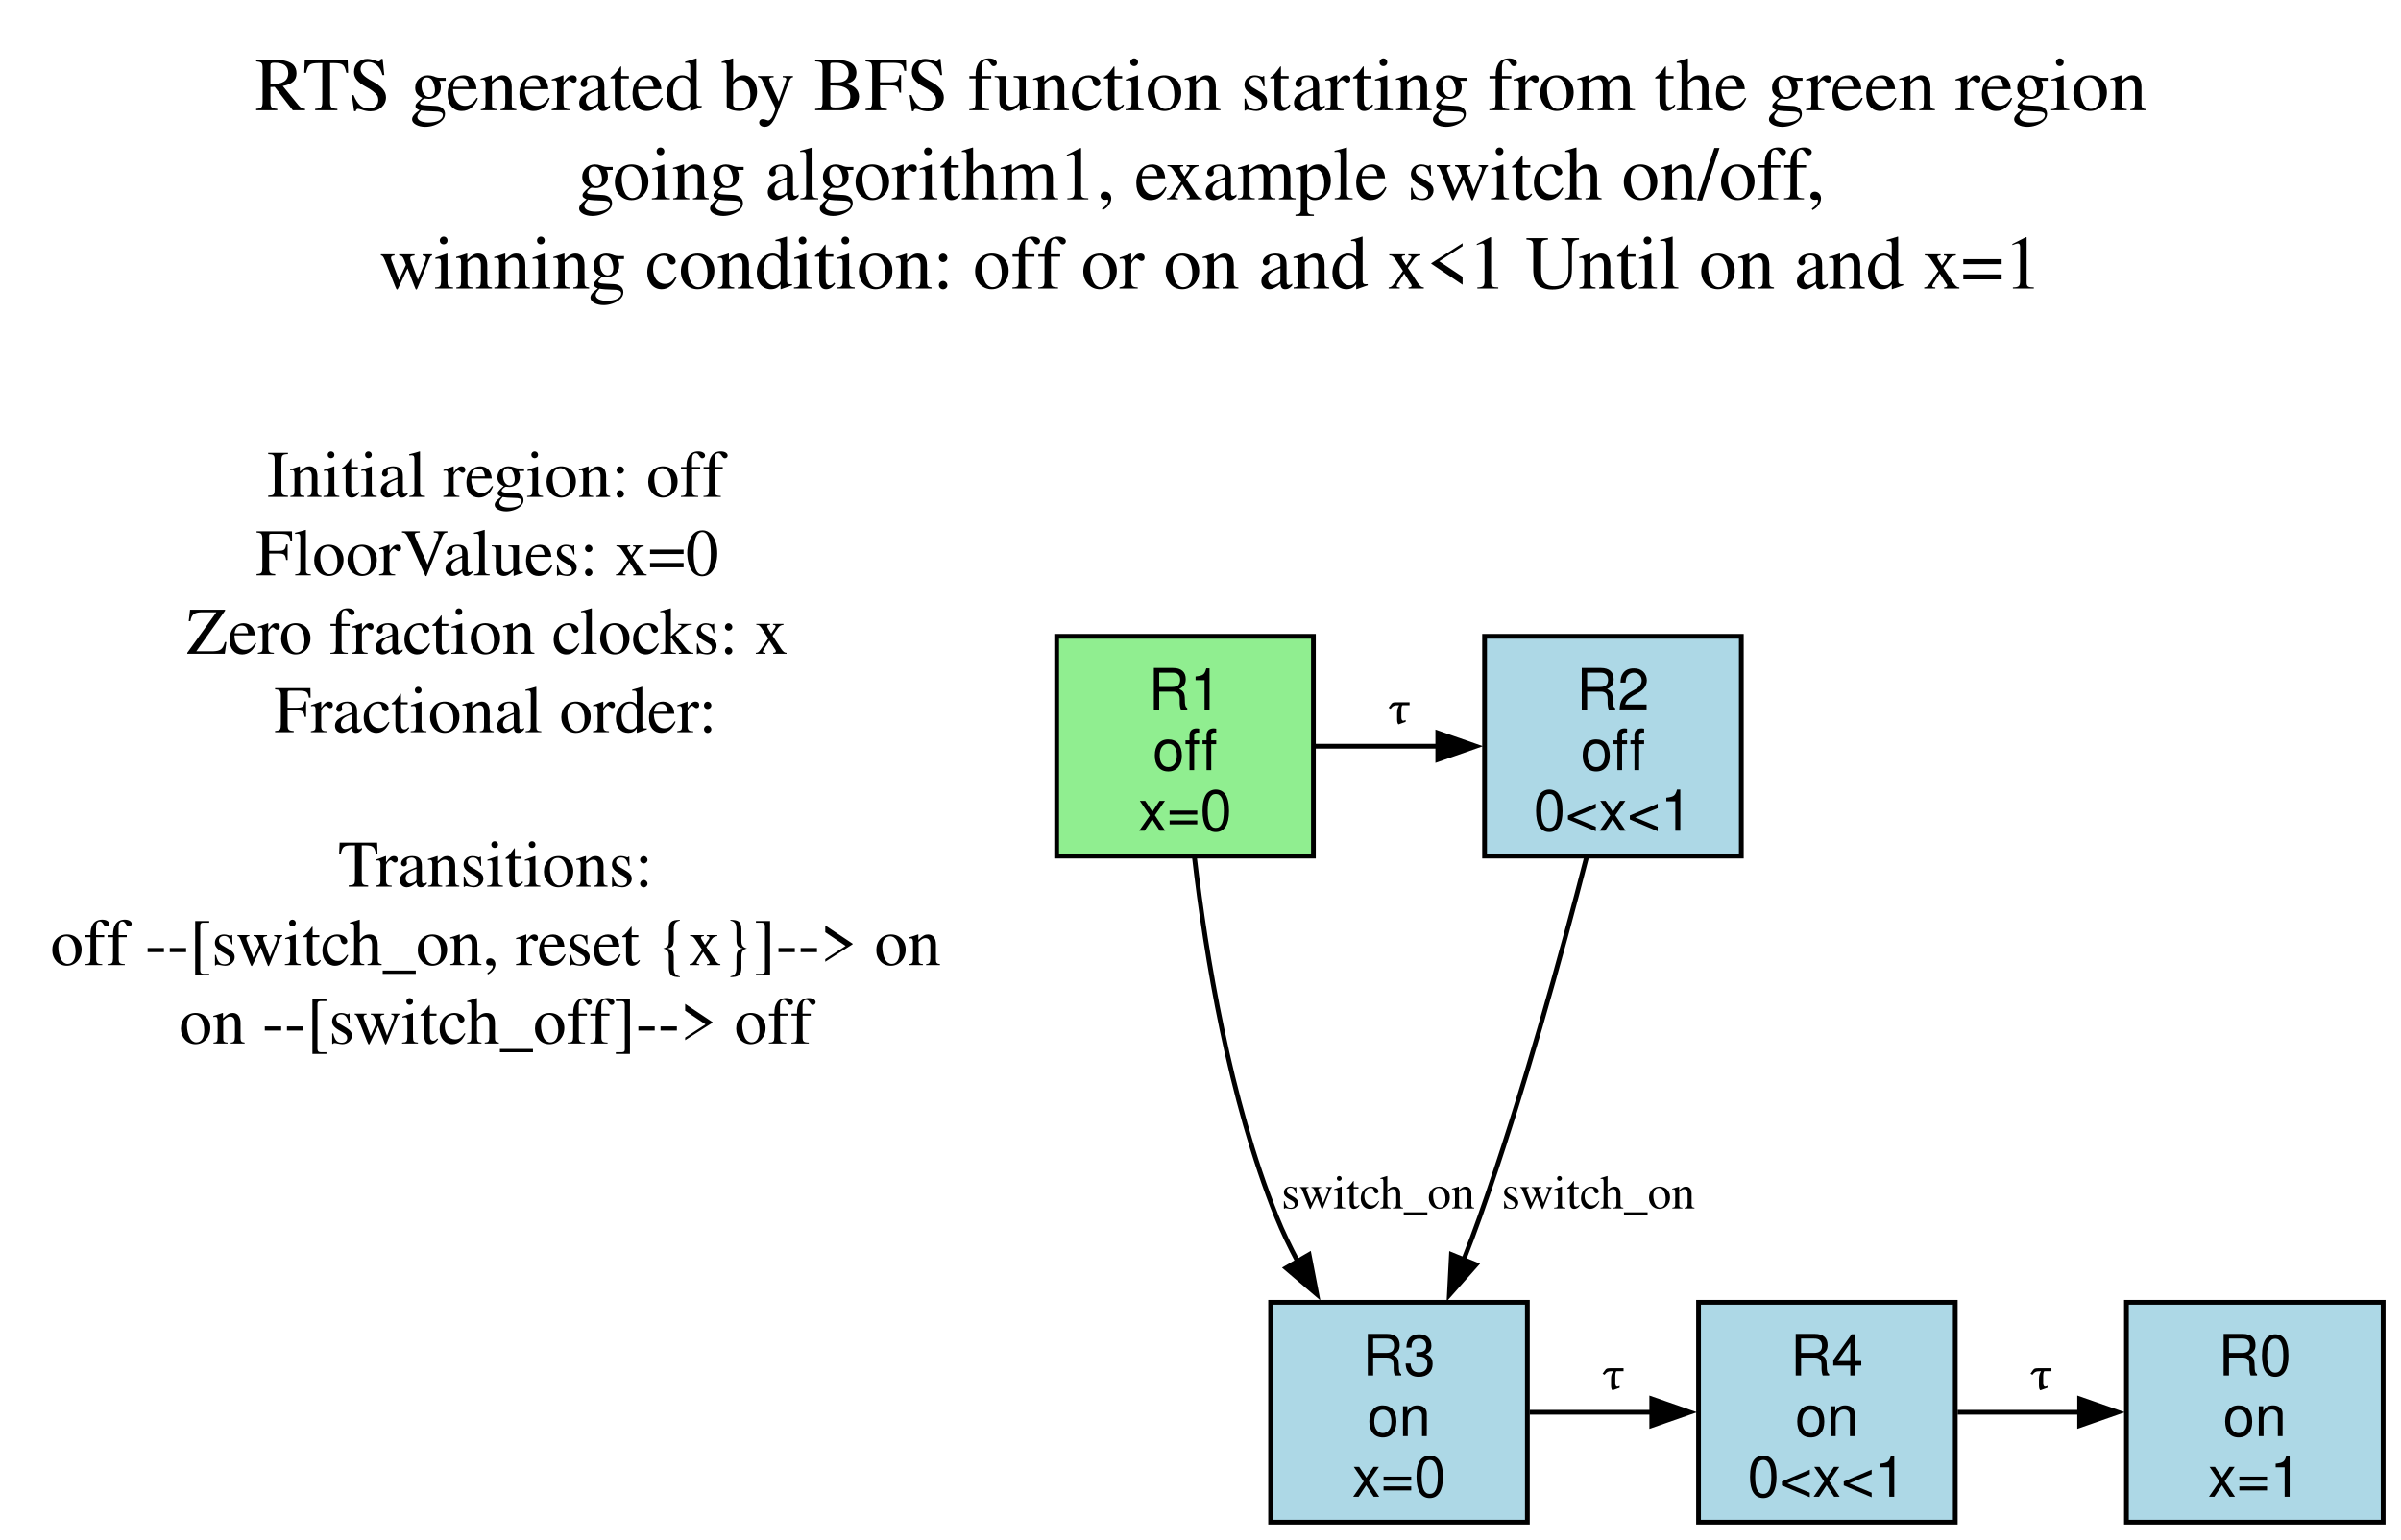
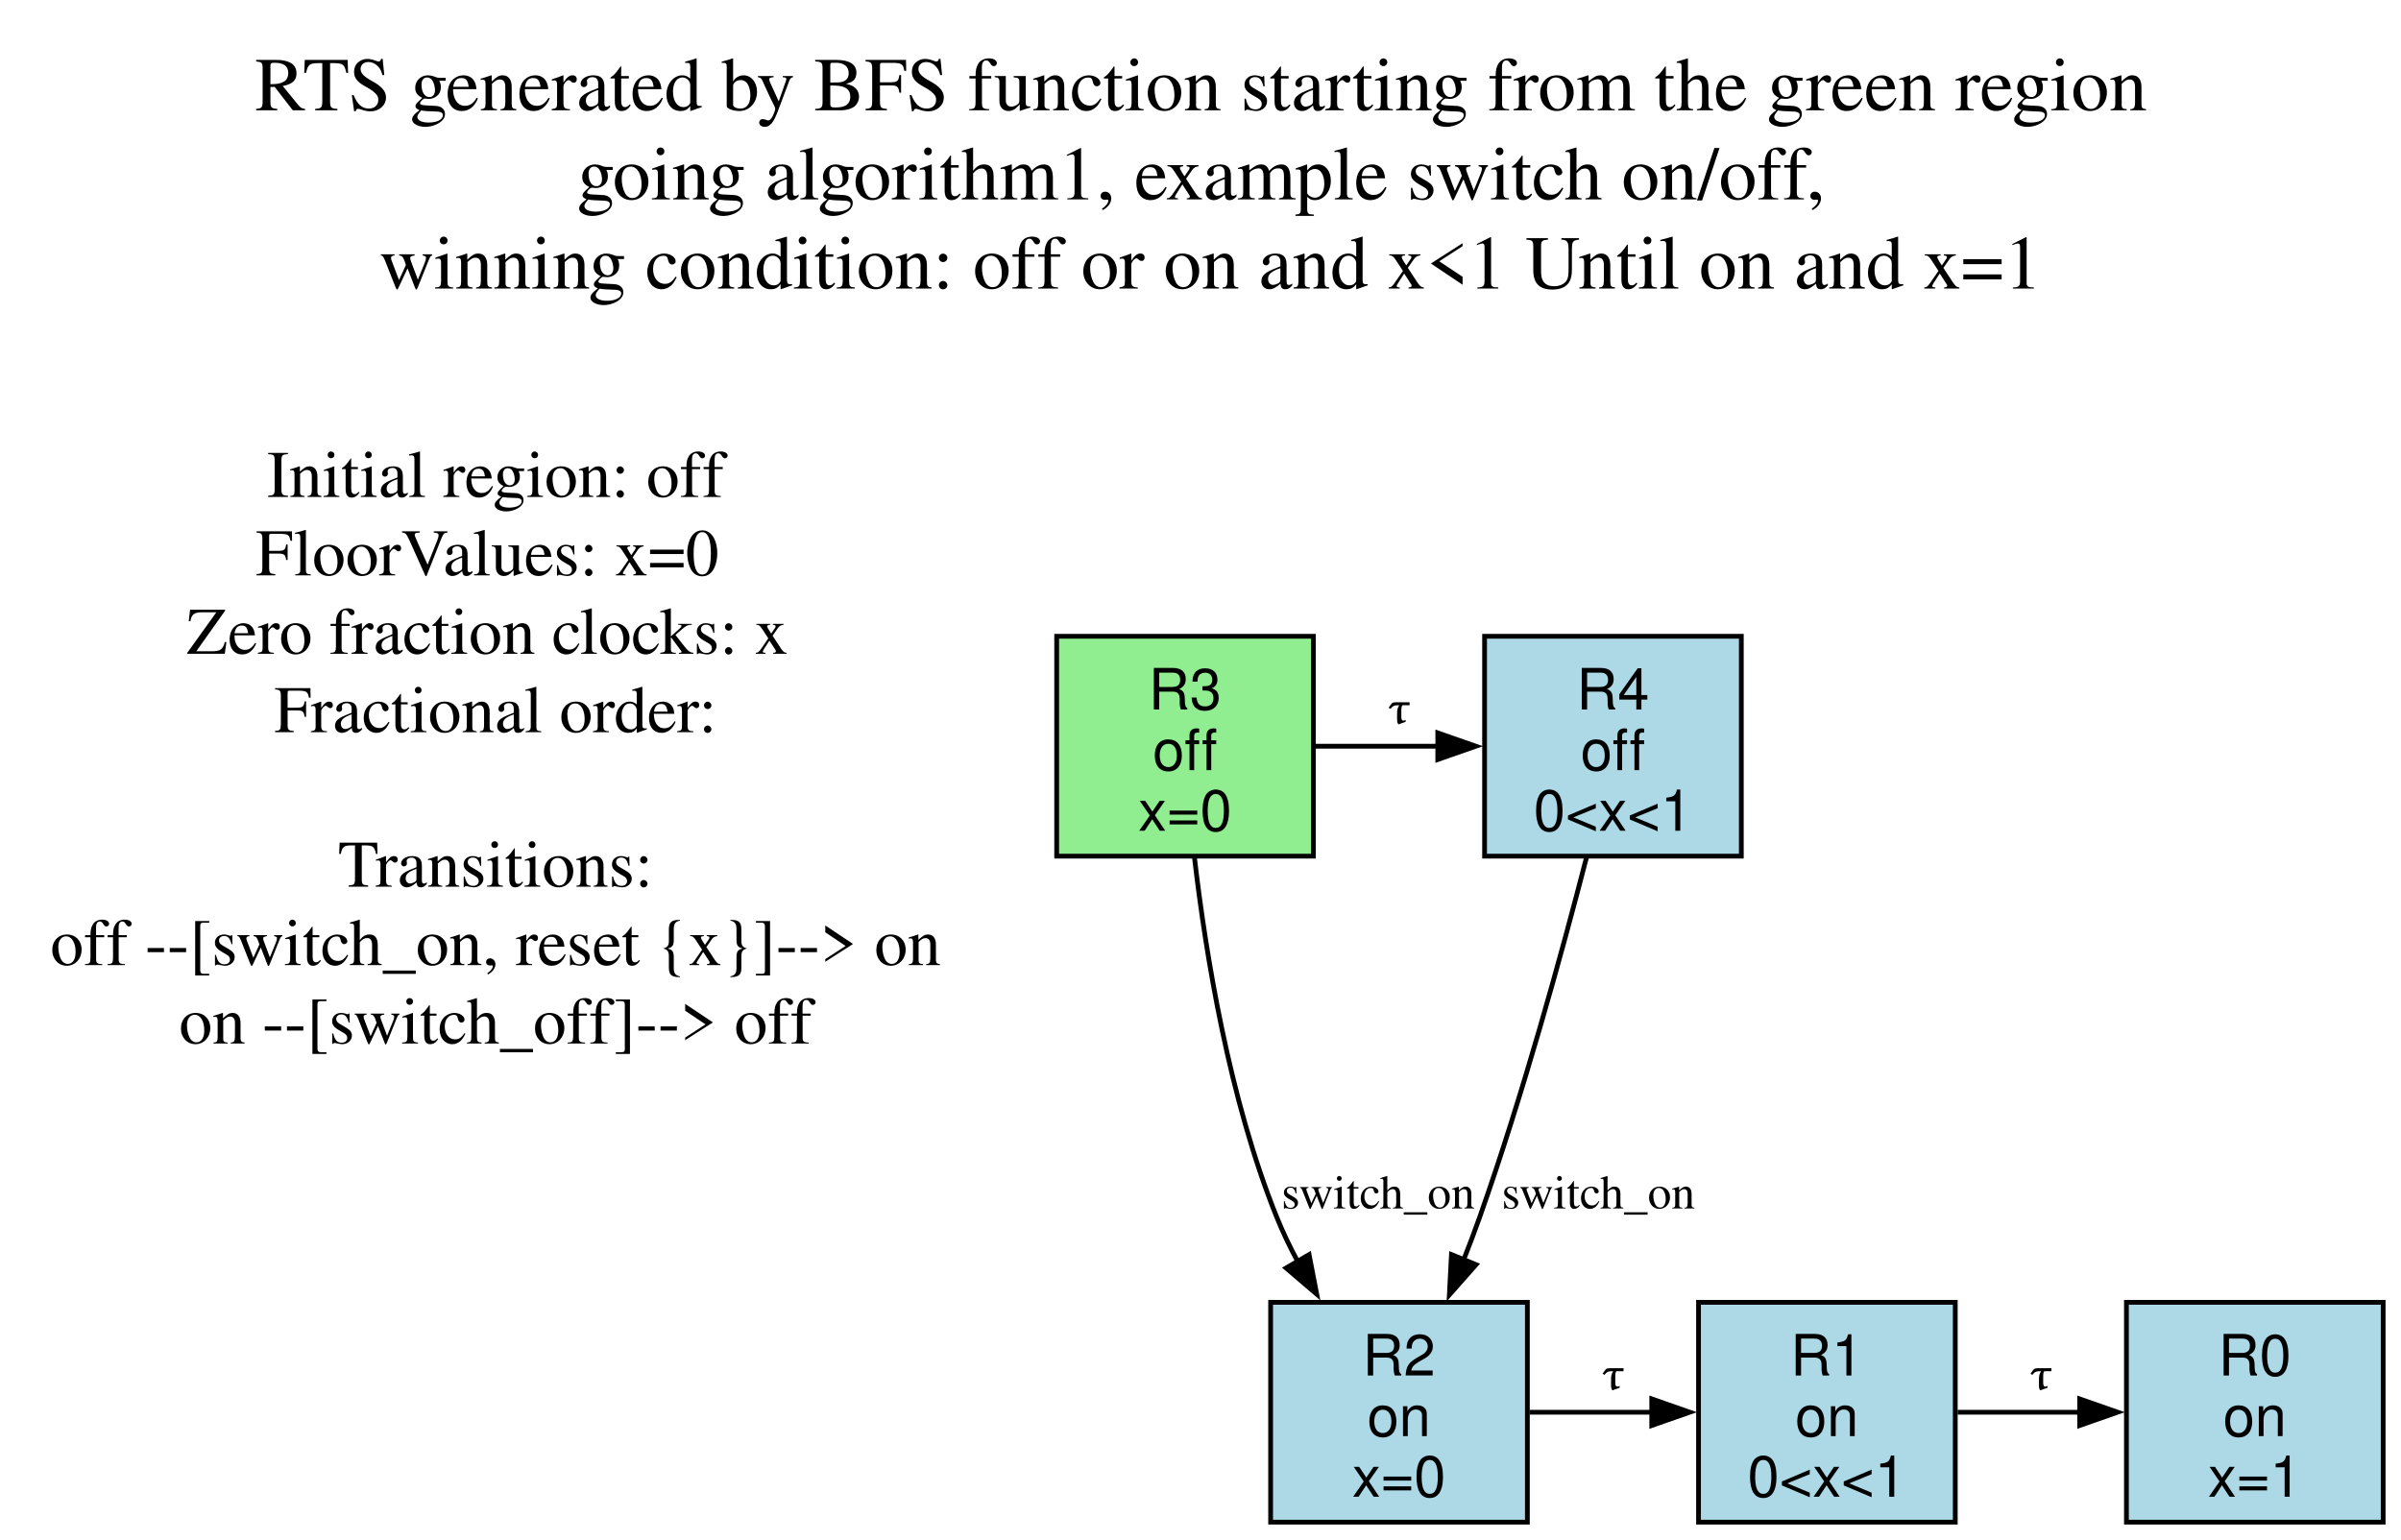
<svg xmlns="http://www.w3.org/2000/svg" width="505pt" height="324pt" viewBox="0.00 0.00 505.00 324.00">
  <g id="graph0" class="graph" transform="scale(1 1) rotate(0) translate(4 320.25)">
    <polygon fill="white" stroke="none" points="-4,4 -4,-320.25 501.25,-320.25 501.25,4 -4,4" />
    <text xml:space="preserve" text-anchor="middle" x="248.62" y="-297.05" font-family="Times,serif" font-size="16.00">RTS generated by BFS function starting from the green region</text>
    <text xml:space="preserve" text-anchor="middle" x="248.62" y="-278.3" font-family="Times,serif" font-size="16.00">going algorithm1, example switch on/off,</text>
    <text xml:space="preserve" text-anchor="middle" x="248.62" y="-259.55" font-family="Times,serif" font-size="16.00"> winning condition: off or on and x&lt;1 Until on and x=1</text>
    <g id="node1" class="node">
      <text xml:space="preserve" text-anchor="middle" x="100.25" y="-215.7" font-family="Times,serif" font-size="14.00">Initial region: off</text>
      <text xml:space="preserve" text-anchor="middle" x="100.25" y="-199.2" font-family="Times,serif" font-size="14.00">FloorValues: x=0 </text>
      <text xml:space="preserve" text-anchor="middle" x="100.25" y="-182.7" font-family="Times,serif" font-size="14.00">Zero fraction clocks: x </text>
      <text xml:space="preserve" text-anchor="middle" x="100.25" y="-166.2" font-family="Times,serif" font-size="14.00">Fractional order:</text>
      <text xml:space="preserve" text-anchor="middle" x="100.25" y="-133.7" font-family="Times,serif" font-size="14.00">Transitions:</text>
      <text xml:space="preserve" text-anchor="middle" x="100.25" y="-117.2" font-family="Times,serif" font-size="14.00">off --[switch_on, reset {x}]--&gt; on</text>
      <text xml:space="preserve" text-anchor="middle" x="100.25" y="-100.7" font-family="Times,serif" font-size="14.00">on --[switch_off]--&gt; off</text>
    </g>
    <g id="node2" class="node">
      <polygon fill="lightblue" stroke="black" points="497.25,-46.25 443.25,-46.25 443.25,0 497.25,0 497.25,-46.25" />
      <text xml:space="preserve" text-anchor="middle" x="470.25" y="-30.85" font-family="Helvetica,sans-Serif" font-size="12.00">R0</text>
      <text xml:space="preserve" text-anchor="middle" x="470.25" y="-18.1" font-family="Helvetica,sans-Serif" font-size="12.00">on</text>
      <text xml:space="preserve" text-anchor="middle" x="470.25" y="-5.35" font-family="Helvetica,sans-Serif" font-size="12.00">x=1</text>
    </g>
    <g id="node3" class="node">
+       <polygon fill="lightblue" stroke="black" points="407.25,-46.25 353.25,-46.25 353.25,0 407.25,0 407.25,-46.25" />
+       <text xml:space="preserve" text-anchor="middle" x="380.25" y="-30.85" font-family="Helvetica,sans-Serif" font-size="12.00">R1</text>
+       <text xml:space="preserve" text-anchor="middle" x="380.25" y="-18.1" font-family="Helvetica,sans-Serif" font-size="12.00">on</text>
+       <text xml:space="preserve" text-anchor="middle" x="380.25" y="-5.35" font-family="Helvetica,sans-Serif" font-size="12.00">0&lt;x&lt;1</text>
+     </g>
+     <g id="edge5" class="edge">
+       <path fill="none" stroke="black" d="M407.74,-23.12C415.85,-23.12 424.87,-23.12 433.46,-23.12" />
+       <polygon fill="black" stroke="black" points="433.41,-25.93 441.41,-23.13 433.41,-20.33 433.41,-25.93" />
+       <text xml:space="preserve" text-anchor="middle" x="425.25" y="-27.88" font-family="Times,serif" font-size="10.00">τ</text>
+     </g>
+     <g id="node4" class="node">
+       <polygon fill="lightblue" stroke="black" points="317.25,-46.25 263.25,-46.25 263.25,0 317.25,0 317.25,-46.25" />
+       <text xml:space="preserve" text-anchor="middle" x="290.25" y="-30.85" font-family="Helvetica,sans-Serif" font-size="12.00">R2</text>
+       <text xml:space="preserve" text-anchor="middle" x="290.25" y="-18.1" font-family="Helvetica,sans-Serif" font-size="12.00">on</text>
+       <text xml:space="preserve" text-anchor="middle" x="290.25" y="-5.35" font-family="Helvetica,sans-Serif" font-size="12.00">x=0</text>
+     </g>
+     <g id="edge4" class="edge">
+       <path fill="none" stroke="black" d="M317.74,-23.12C325.85,-23.12 334.87,-23.12 343.46,-23.12" />
+       <polygon fill="black" stroke="black" points="343.41,-25.93 351.41,-23.13 343.41,-20.33 343.41,-25.93" />
+       <text xml:space="preserve" text-anchor="middle" x="335.25" y="-27.88" font-family="Times,serif" font-size="10.00">τ</text>
+     </g>
+     <g id="node5" class="node">
      <polygon fill="lightgreen" stroke="black" points="272.25,-186.38 218.25,-186.38 218.25,-140.12 272.25,-140.12 272.25,-186.38" />
-       <text xml:space="preserve" text-anchor="middle" x="245.25" y="-170.97" font-family="Helvetica,sans-Serif" font-size="12.00">R1</text>
+       <text xml:space="preserve" text-anchor="middle" x="245.25" y="-170.97" font-family="Helvetica,sans-Serif" font-size="12.00">R3</text>
      <text xml:space="preserve" text-anchor="middle" x="245.25" y="-158.22" font-family="Helvetica,sans-Serif" font-size="12.00">off</text>
      <text xml:space="preserve" text-anchor="middle" x="245.25" y="-145.47" font-family="Helvetica,sans-Serif" font-size="12.00">x=0</text>
    </g>
-     <g id="node4" class="node">
+     <g id="edge2" class="edge">
+       <path fill="none" stroke="black" d="M247.24,-139.77C249.6,-119.46 254.54,-89.02 264.5,-64.25 265.78,-61.07 267.32,-57.86 269,-54.73" />
+       <polygon fill="black" stroke="black" points="271.34,-56.29 272.95,-47.96 266.5,-53.47 271.34,-56.29" />
+       <text xml:space="preserve" text-anchor="middle" x="285.88" y="-66" font-family="Times,serif" font-size="10.00">switch_on</text>
+     </g>
+     <g id="node6" class="node">
      <polygon fill="lightblue" stroke="black" points="362.25,-186.38 308.25,-186.38 308.25,-140.12 362.25,-140.12 362.25,-186.38" />
-       <text xml:space="preserve" text-anchor="middle" x="335.25" y="-170.97" font-family="Helvetica,sans-Serif" font-size="12.00">R2</text>
+       <text xml:space="preserve" text-anchor="middle" x="335.25" y="-170.97" font-family="Helvetica,sans-Serif" font-size="12.00">R4</text>
      <text xml:space="preserve" text-anchor="middle" x="335.25" y="-158.22" font-family="Helvetica,sans-Serif" font-size="12.00">off</text>
      <text xml:space="preserve" text-anchor="middle" x="335.25" y="-145.47" font-family="Helvetica,sans-Serif" font-size="12.00">0&lt;x&lt;1</text>
    </g>
    <g id="edge1" class="edge">
      <path fill="none" stroke="black" d="M272.74,-163.25C280.85,-163.25 289.87,-163.25 298.46,-163.25" />
      <polygon fill="black" stroke="black" points="298.41,-166.05 306.41,-163.25 298.41,-160.45 298.41,-166.05" />
      <text xml:space="preserve" text-anchor="middle" x="290.25" y="-168" font-family="Times,serif" font-size="10.00">τ</text>
    </g>
-     <g id="node5" class="node">
-       <polygon fill="lightblue" stroke="black" points="317.25,-46.25 263.25,-46.25 263.25,0 317.25,0 317.25,-46.25" />
-       <text xml:space="preserve" text-anchor="middle" x="290.25" y="-30.85" font-family="Helvetica,sans-Serif" font-size="12.00">R3</text>
-       <text xml:space="preserve" text-anchor="middle" x="290.25" y="-18.1" font-family="Helvetica,sans-Serif" font-size="12.00">on</text>
-       <text xml:space="preserve" text-anchor="middle" x="290.25" y="-5.35" font-family="Helvetica,sans-Serif" font-size="12.00">x=0</text>
-     </g>
-     <g id="edge2" class="edge">
-       <path fill="none" stroke="black" d="M247.24,-139.77C249.6,-119.46 254.54,-89.02 264.5,-64.25 265.78,-61.07 267.32,-57.86 269,-54.73" />
-       <polygon fill="black" stroke="black" points="271.34,-56.29 272.95,-47.96 266.5,-53.47 271.34,-56.29" />
-       <text xml:space="preserve" text-anchor="middle" x="285.88" y="-66" font-family="Times,serif" font-size="10.00">switch_on</text>
-     </g>
    <g id="edge3" class="edge">
      <path fill="none" stroke="black" d="M329.68,-139.82C324.51,-119.8 316.27,-89.78 307.25,-64.25 306.18,-61.23 305.01,-58.12 303.78,-55.02" />
      <polygon fill="black" stroke="black" points="306.46,-54.18 300.84,-47.83 301.28,-56.3 306.46,-54.18" />
      <text xml:space="preserve" text-anchor="middle" x="332.2" y="-66" font-family="Times,serif" font-size="10.00">switch_on</text>
    </g>
-     <g id="node6" class="node">
-       <polygon fill="lightblue" stroke="black" points="407.25,-46.25 353.25,-46.25 353.25,0 407.25,0 407.25,-46.25" />
-       <text xml:space="preserve" text-anchor="middle" x="380.25" y="-30.85" font-family="Helvetica,sans-Serif" font-size="12.00">R4</text>
-       <text xml:space="preserve" text-anchor="middle" x="380.25" y="-18.1" font-family="Helvetica,sans-Serif" font-size="12.00">on</text>
-       <text xml:space="preserve" text-anchor="middle" x="380.25" y="-5.35" font-family="Helvetica,sans-Serif" font-size="12.00">0&lt;x&lt;1</text>
-     </g>
-     <g id="edge4" class="edge">
-       <path fill="none" stroke="black" d="M317.74,-23.12C325.85,-23.12 334.87,-23.12 343.46,-23.12" />
-       <polygon fill="black" stroke="black" points="343.41,-25.93 351.41,-23.13 343.41,-20.33 343.41,-25.93" />
-       <text xml:space="preserve" text-anchor="middle" x="335.25" y="-27.88" font-family="Times,serif" font-size="10.00">τ</text>
-     </g>
-     <g id="edge5" class="edge">
-       <path fill="none" stroke="black" d="M407.74,-23.12C415.85,-23.12 424.87,-23.12 433.46,-23.12" />
-       <polygon fill="black" stroke="black" points="433.41,-25.93 441.41,-23.13 433.41,-20.33 433.41,-25.93" />
-       <text xml:space="preserve" text-anchor="middle" x="425.25" y="-27.88" font-family="Times,serif" font-size="10.00">τ</text>
-     </g>
  </g>
</svg>
